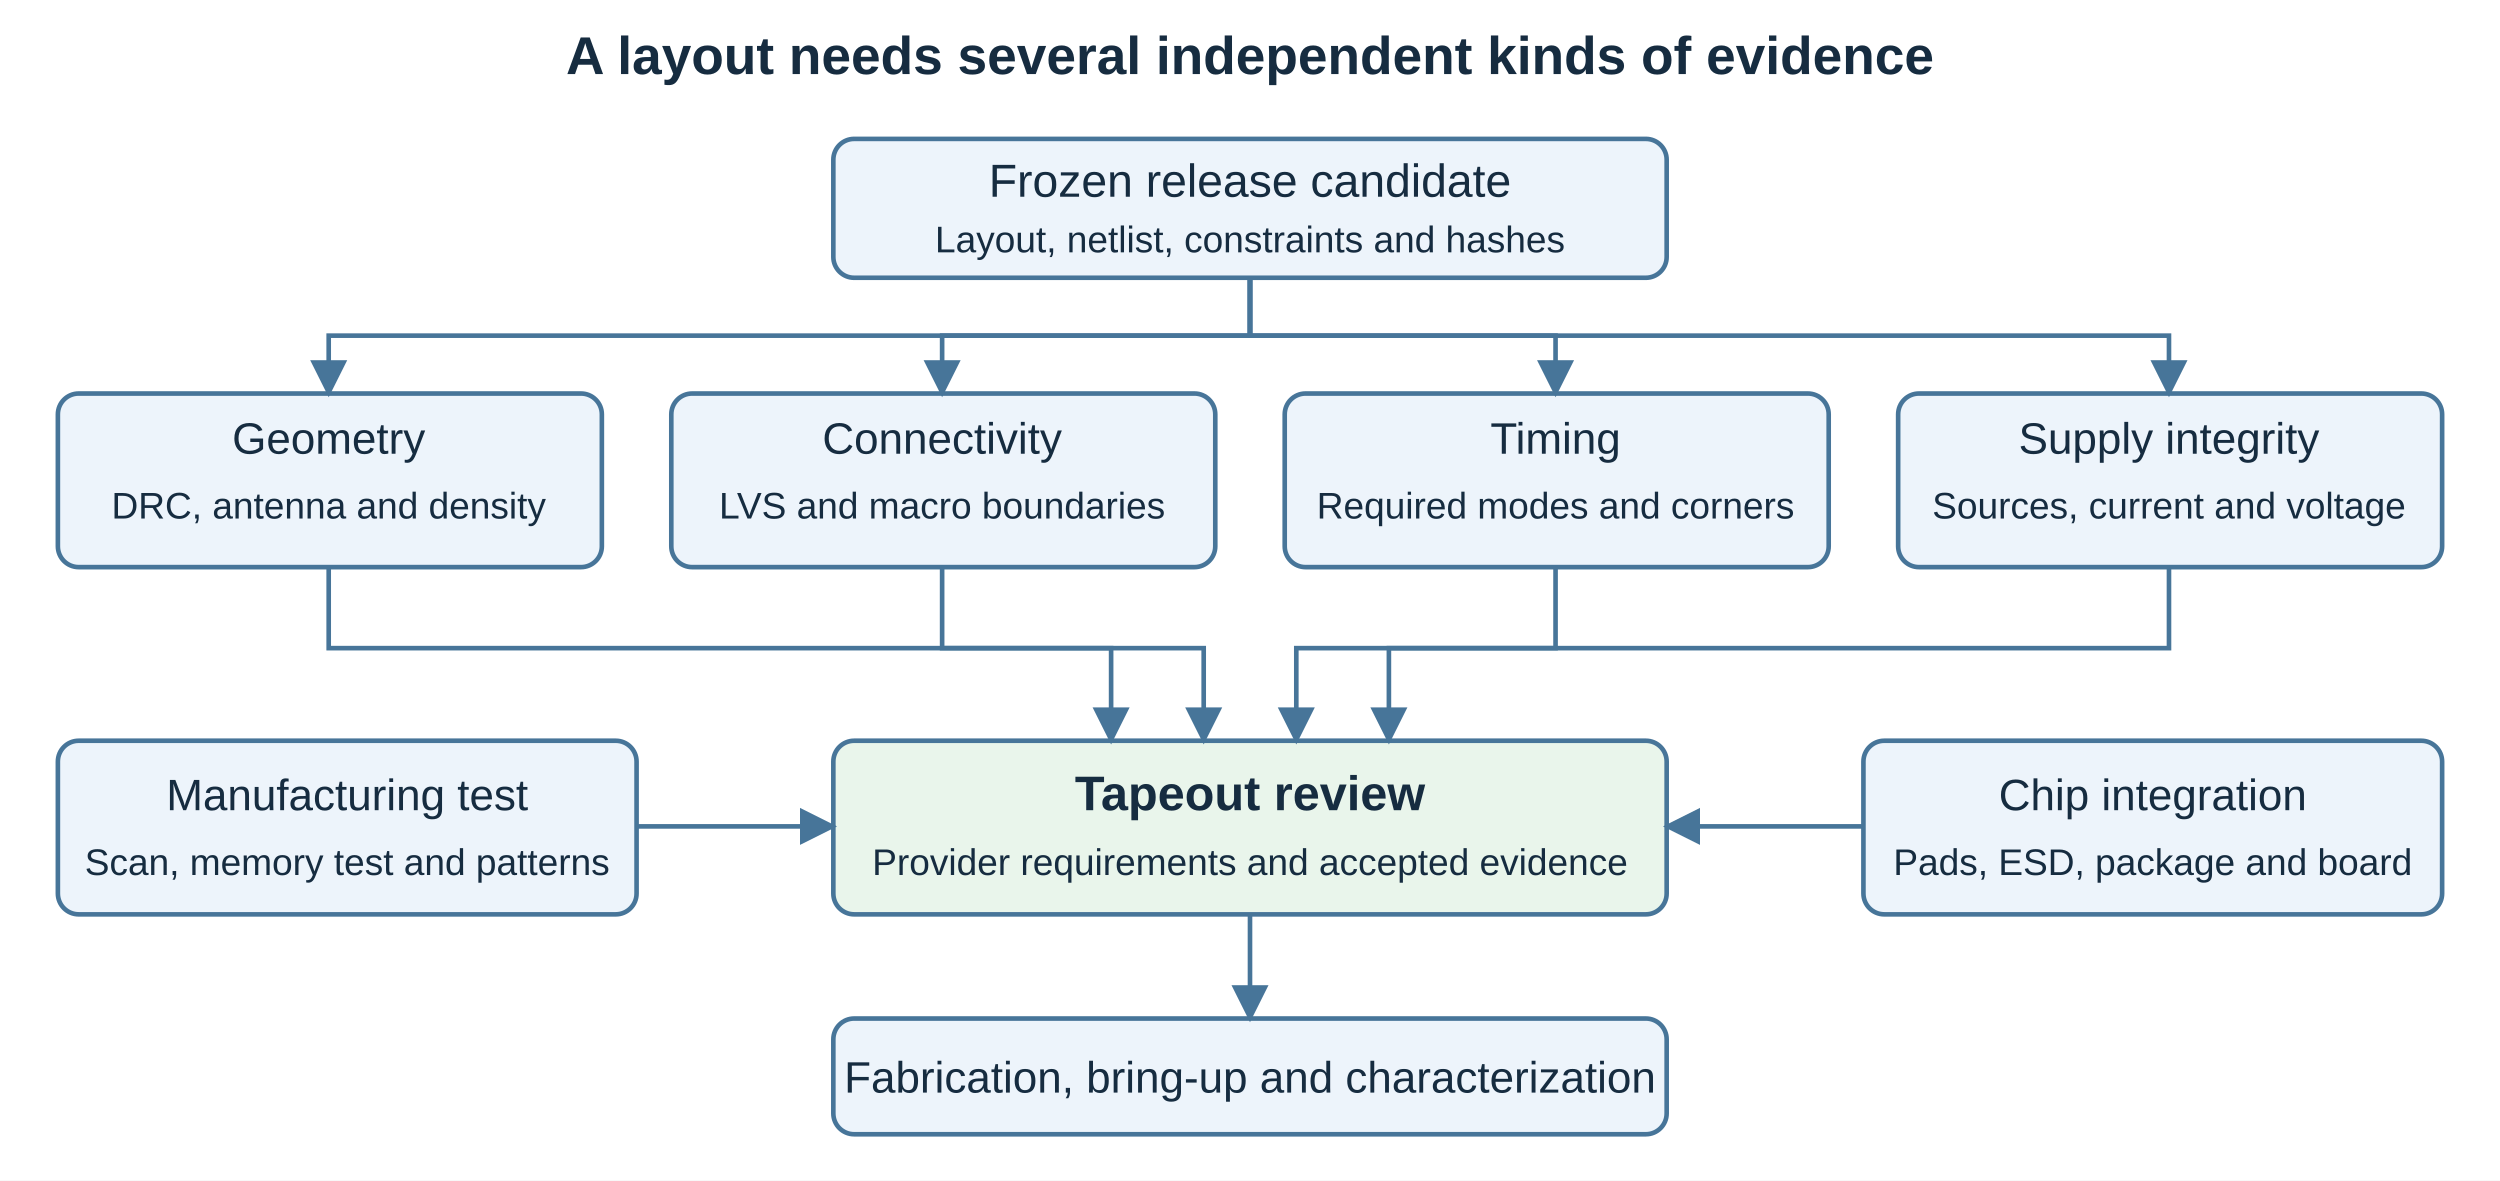
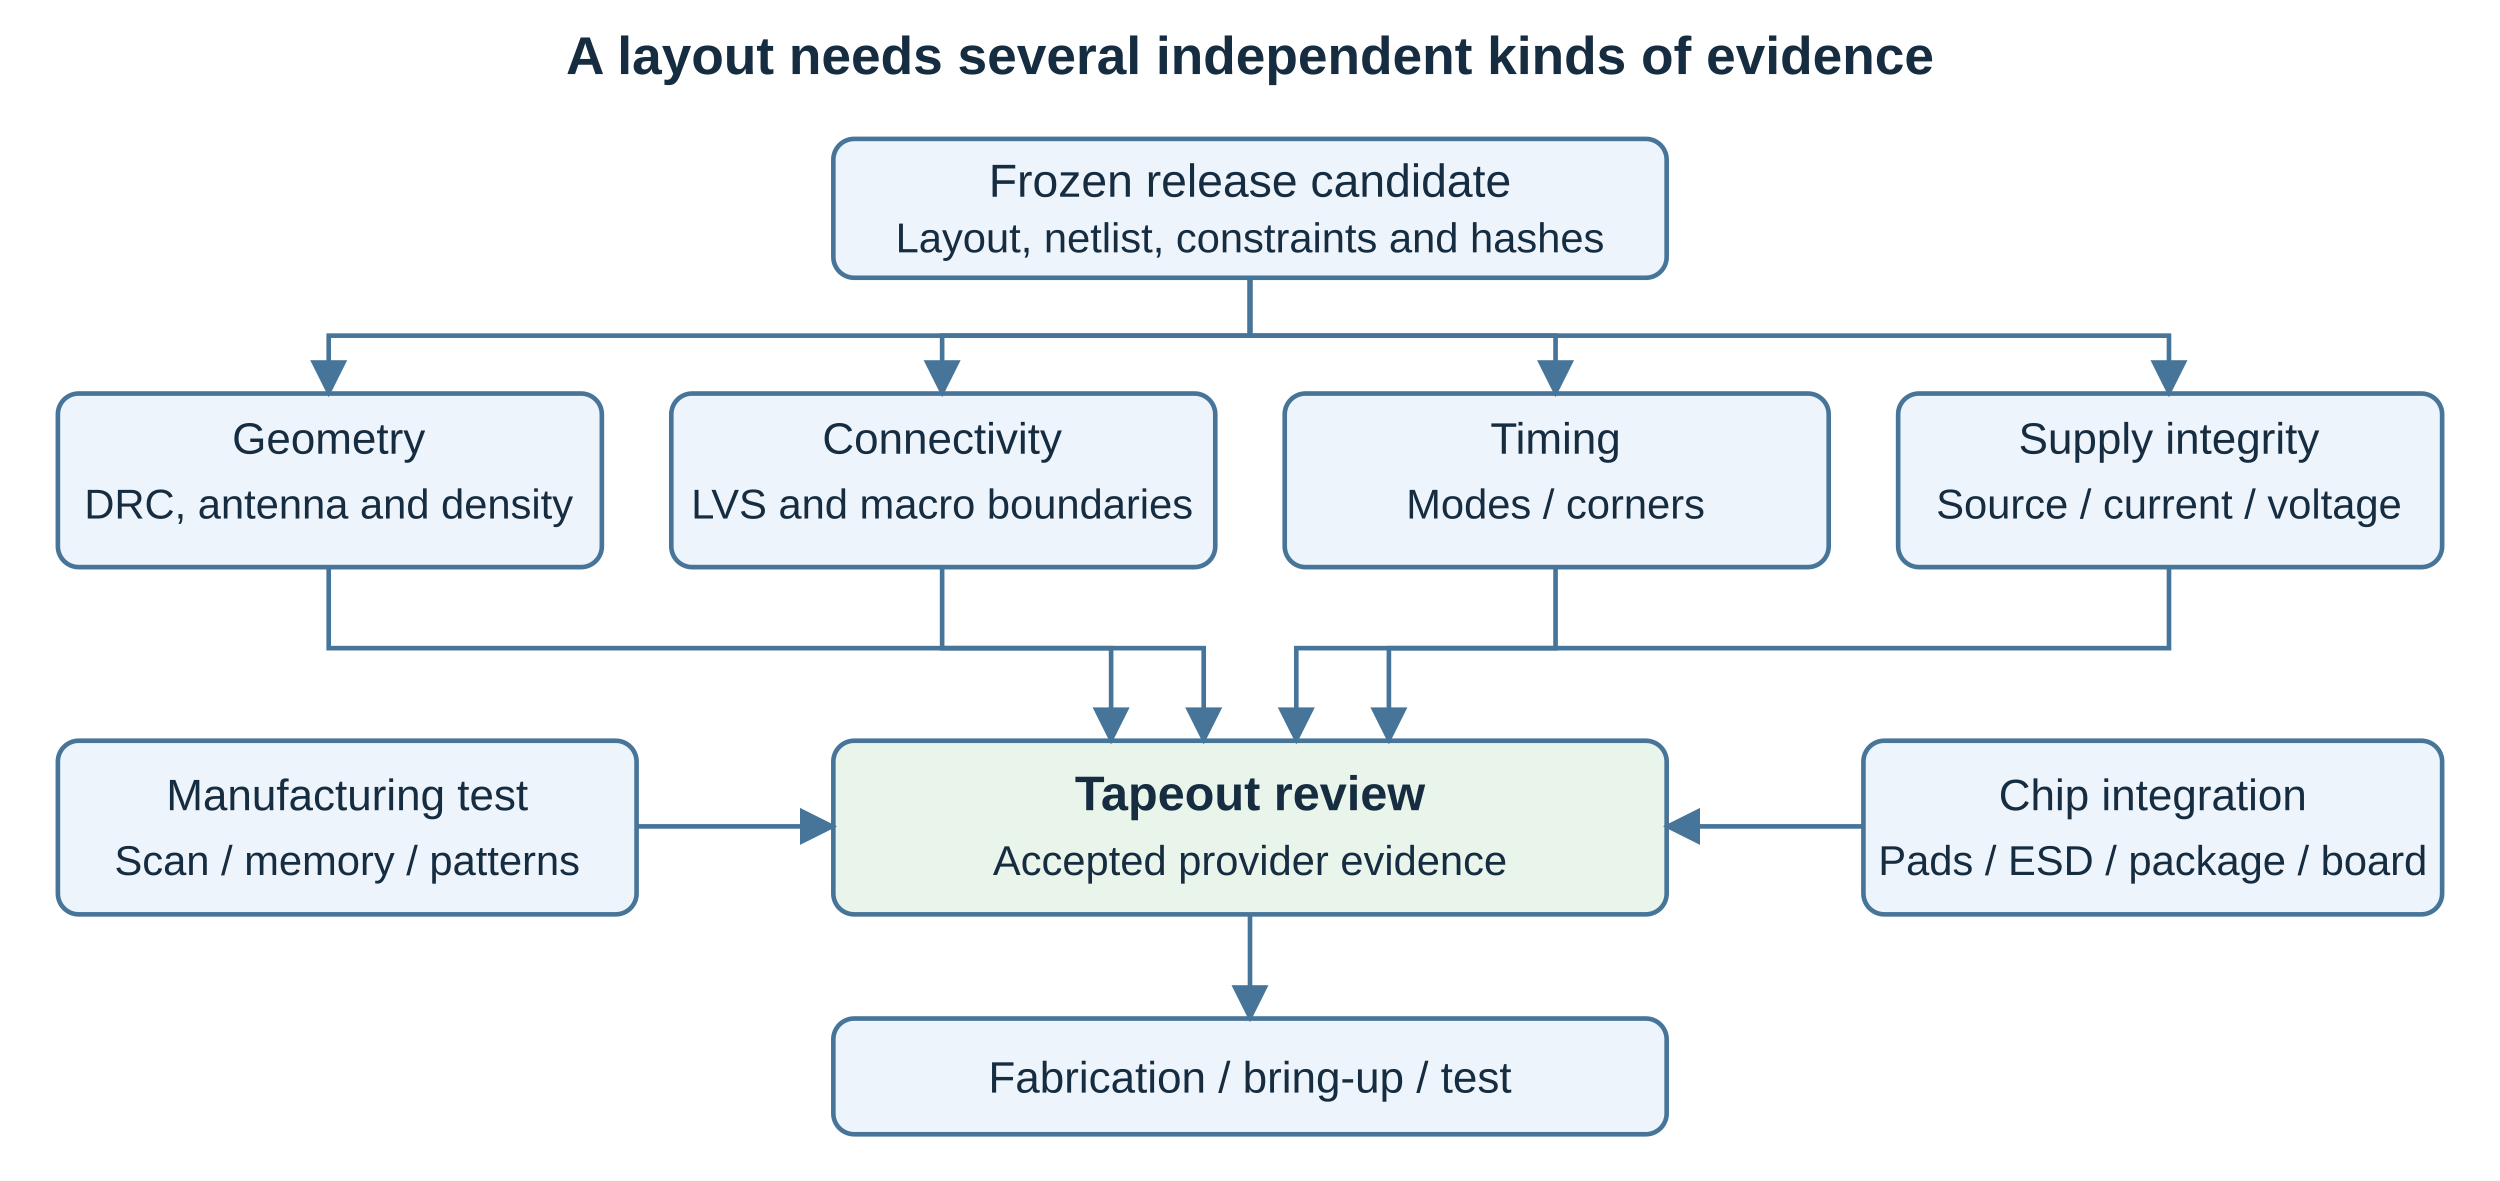
<svg xmlns="http://www.w3.org/2000/svg" width="1080" height="510" viewBox="0 0 1080 510" role="img" aria-labelledby="title desc">
  <defs>
    <marker id="arrow" viewBox="0 0 10 10" refX="9" refY="5" markerWidth="8" markerHeight="8" orient="auto-start-reverse">
      <path d="M0 0 L10 5 L0 10 Z" fill="#477599" />
    </marker>
  </defs>
  <rect width="1080" height="510" fill="white" />
  <g font-family="Arial, sans-serif" fill="#162c40" text-anchor="middle">
    <text text-anchor="middle" font-family="Arial, sans-serif" fill="#162c40" x="540" y="32" font-size="23" font-weight="bold">A layout needs several independent kinds of evidence</text>
    <g fill="#edf4fb" stroke="#477599" stroke-width="2">
      <rect x="360" y="60" width="360" height="60" rx="9" />
      <rect x="25" y="170" width="235" height="75" rx="9" />
      <rect x="290" y="170" width="235" height="75" rx="9" />
      <rect x="555" y="170" width="235" height="75" rx="9" />
      <rect x="820" y="170" width="235" height="75" rx="9" />
      <rect x="25" y="320" width="250" height="75" rx="9" />
      <rect x="360" y="320" width="360" height="75" rx="9" fill="#e9f5eb" />
      <rect x="805" y="320" width="250" height="75" rx="9" />
      <rect x="360" y="440" width="360" height="50" rx="9" />
    </g>
    <text text-anchor="middle" font-family="Arial, sans-serif" fill="#162c40" x="540" y="85" font-size="20">Frozen release candidate</text>
-     <text text-anchor="middle" font-family="Arial, sans-serif" fill="#162c40" x="540" y="109" font-size="16">Layout, netlist, constraints and hashes</text>
+     <text text-anchor="middle" font-family="Arial, sans-serif" fill="#162c40" x="540" y="109" font-size="18">Layout, netlist, constraints and hashes</text>
    <text text-anchor="middle" font-family="Arial, sans-serif" fill="#162c40" x="142" y="196" font-size="19">Geometry</text>
-     <text text-anchor="middle" font-family="Arial, sans-serif" fill="#162c40" x="142" y="224" font-size="16">DRC, antenna and density</text>
+     <text text-anchor="middle" font-family="Arial, sans-serif" fill="#162c40" x="142" y="224" font-size="18">DRC, antenna and density</text>
    <text text-anchor="middle" font-family="Arial, sans-serif" fill="#162c40" x="407" y="196" font-size="19">Connectivity</text>
-     <text text-anchor="middle" font-family="Arial, sans-serif" fill="#162c40" x="407" y="224" font-size="16">LVS and macro boundaries</text>
+     <text text-anchor="middle" font-family="Arial, sans-serif" fill="#162c40" x="407" y="224" font-size="18">LVS and macro boundaries</text>
    <text text-anchor="middle" font-family="Arial, sans-serif" fill="#162c40" x="672" y="196" font-size="19">Timing</text>
-     <text text-anchor="middle" font-family="Arial, sans-serif" fill="#162c40" x="672" y="224" font-size="16">Required modes and corners</text>
+     <text text-anchor="middle" font-family="Arial, sans-serif" fill="#162c40" x="672" y="224" font-size="18">Modes / corners</text>
    <text text-anchor="middle" font-family="Arial, sans-serif" fill="#162c40" x="937" y="196" font-size="19">Supply integrity</text>
-     <text text-anchor="middle" font-family="Arial, sans-serif" fill="#162c40" x="937" y="224" font-size="16">Sources, current and voltage</text>
+     <text text-anchor="middle" font-family="Arial, sans-serif" fill="#162c40" x="937" y="224" font-size="18">Source / current / voltage</text>
    <text text-anchor="middle" font-family="Arial, sans-serif" fill="#162c40" x="150" y="350" font-size="19">Manufacturing test</text>
-     <text text-anchor="middle" font-family="Arial, sans-serif" fill="#162c40" x="150" y="378" font-size="16">Scan, memory test and patterns</text>
+     <text text-anchor="middle" font-family="Arial, sans-serif" fill="#162c40" x="150" y="378" font-size="18">Scan / memory / patterns</text>
    <text text-anchor="middle" font-family="Arial, sans-serif" fill="#162c40" x="540" y="350" font-size="21" font-weight="bold">Tapeout review</text>
-     <text text-anchor="middle" font-family="Arial, sans-serif" fill="#162c40" x="540" y="378" font-size="16">Provider requirements and accepted evidence</text>
+     <text text-anchor="middle" font-family="Arial, sans-serif" fill="#162c40" x="540" y="378" font-size="18">Accepted provider evidence</text>
    <text text-anchor="middle" font-family="Arial, sans-serif" fill="#162c40" x="930" y="350" font-size="19">Chip integration</text>
-     <text text-anchor="middle" font-family="Arial, sans-serif" fill="#162c40" x="930" y="378" font-size="16">Pads, ESD, package and board</text>
-     <text text-anchor="middle" font-family="Arial, sans-serif" fill="#162c40" x="540" y="472" font-size="19">Fabrication, bring-up and characterization</text>
+     <text text-anchor="middle" font-family="Arial, sans-serif" fill="#162c40" x="930" y="378" font-size="18">Pads / ESD / package / board</text>
+     <text text-anchor="middle" font-family="Arial, sans-serif" fill="#162c40" x="540" y="472" font-size="19">Fabrication / bring-up / test</text>
  </g>
  <g fill="none" stroke="#477599" stroke-width="2" marker-end="url(#arrow)">
    <path d="M540 120 V145 H142 V170" />
    <path d="M540 120 V145 H407 V170" />
    <path d="M540 120 V145 H672 V170" />
    <path d="M540 120 V145 H937 V170" />
    <path d="M142 245 V280 H480 V320" />
    <path d="M407 245 V280 H520 V320" />
    <path d="M672 245 V280 H560 V320" />
    <path d="M937 245 V280 H600 V320" />
    <path d="M275 357 H360" />
    <path d="M805 357 H720" />
    <path d="M540 395 V440" />
  </g>
</svg>
